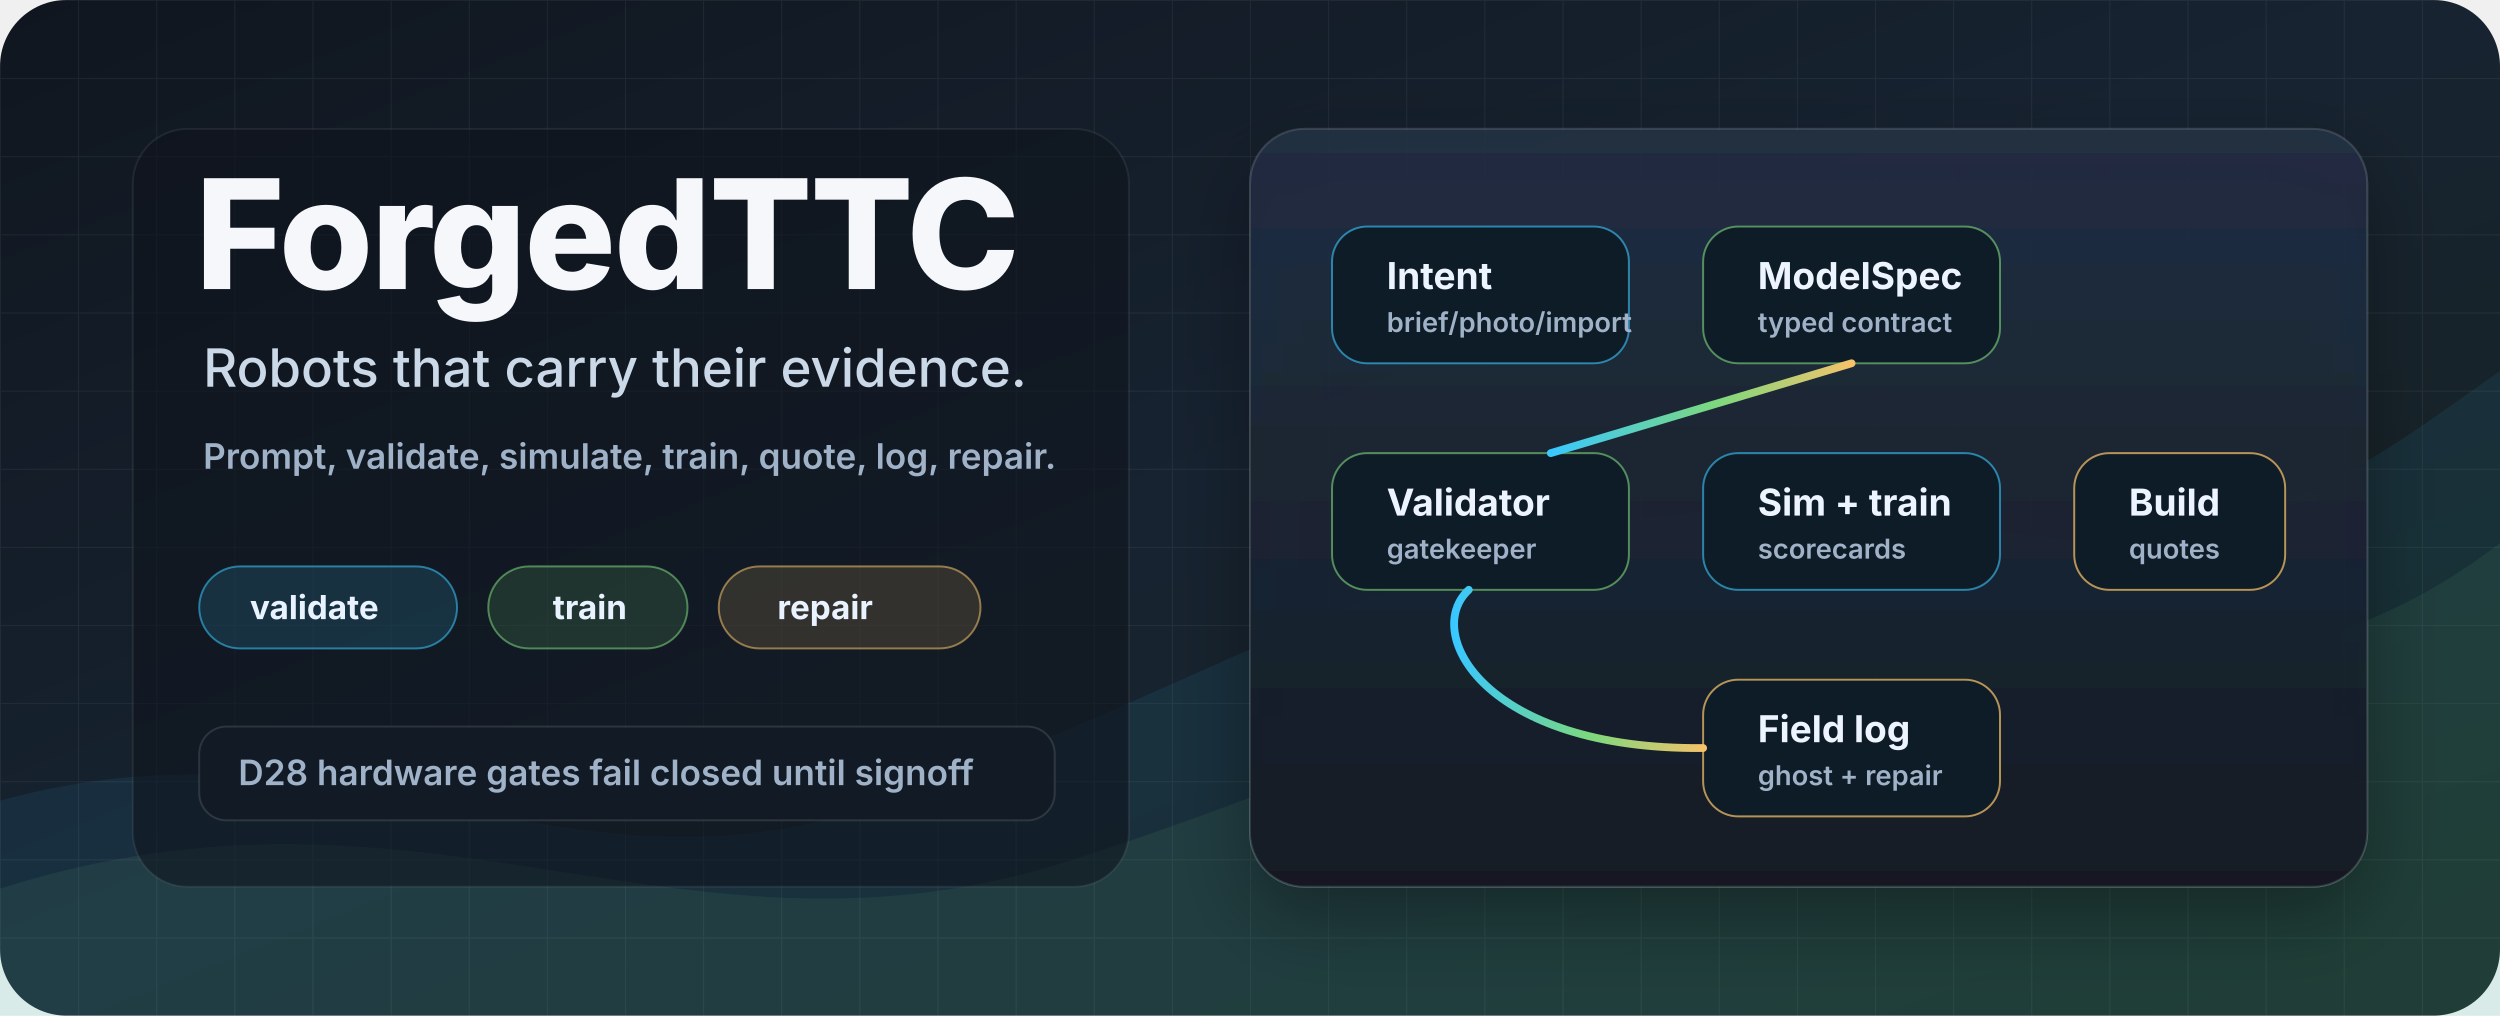
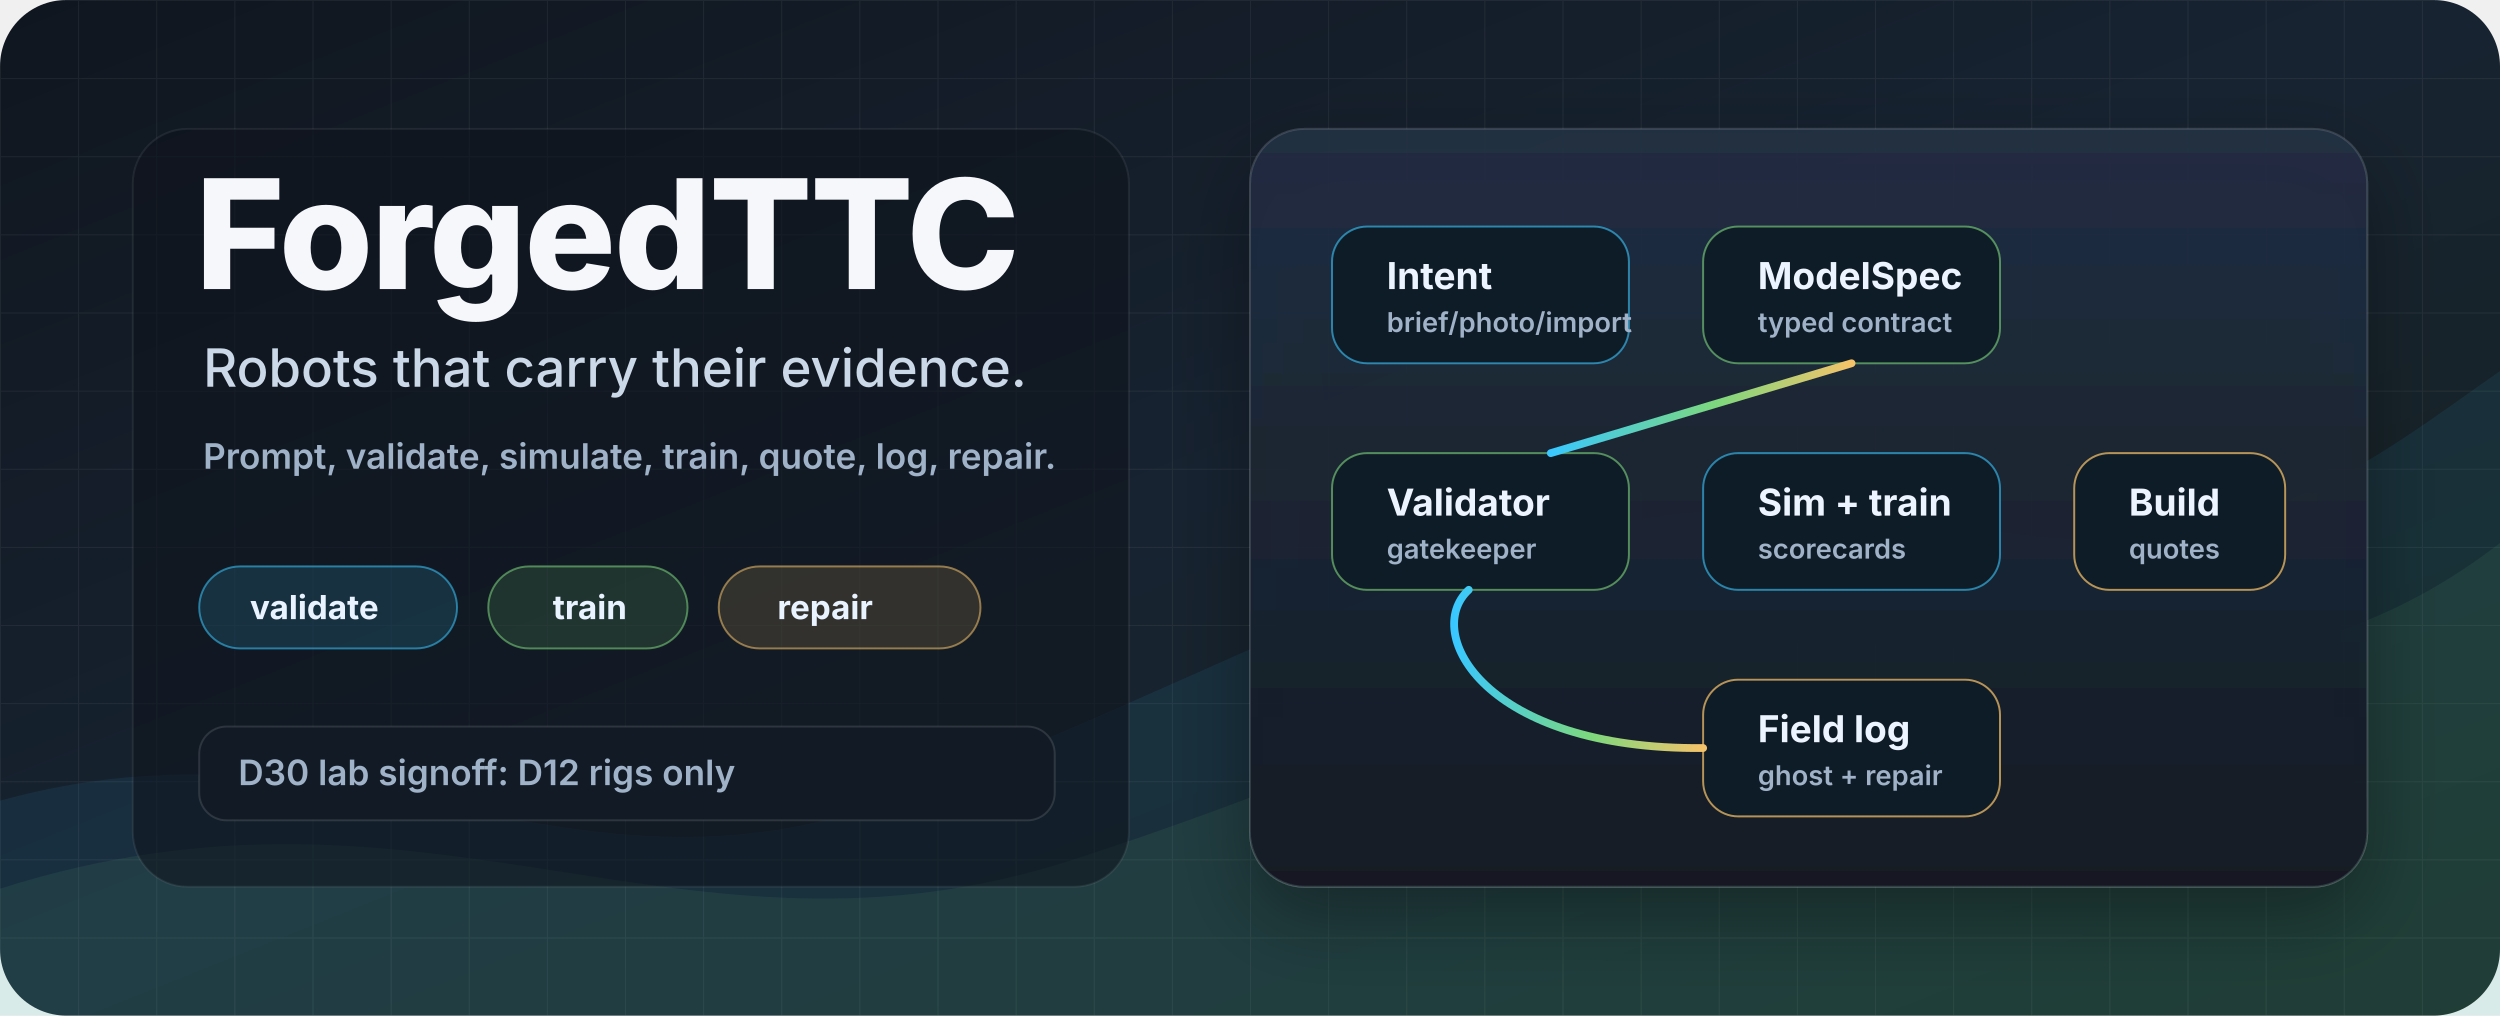
<svg xmlns="http://www.w3.org/2000/svg" width="1280" height="520" viewBox="0 0 1280 520" role="img" aria-labelledby="title desc">
  <defs>
    <linearGradient id="bg" x1="0" y1="0" x2="1" y2="1">
      <stop offset="0" stop-color="#10161f" />
      <stop offset="0.48" stop-color="#172331" />
      <stop offset="1" stop-color="#16241e" />
    </linearGradient>
    <linearGradient id="accent" x1="0" y1="0" x2="1" y2="0">
      <stop offset="0" stop-color="#39c8ff" />
      <stop offset="0.55" stop-color="#7dd87d" />
      <stop offset="1" stop-color="#f5c36a" />
    </linearGradient>
    <linearGradient id="panel" x1="0" y1="0" x2="0" y2="1">
      <stop offset="0" stop-color="#223044" stop-opacity="0.92" />
      <stop offset="1" stop-color="#121923" stop-opacity="0.96" />
    </linearGradient>
    <pattern id="grid" width="40" height="40" patternUnits="userSpaceOnUse">
      <path d="M 40 0 L 0 0 0 40" fill="none" stroke="#ffffff" stroke-opacity="0.055" stroke-width="1" />
    </pattern>
    <filter id="shadow" x="-20%" y="-20%" width="140%" height="140%">
      <feDropShadow dx="0" dy="16" stdDeviation="20" flood-color="#000000" flood-opacity="0.35" />
    </filter>
    <style>
      .title { font: 800 78px ui-sans-serif, system-ui, -apple-system, BlinkMacSystemFont, "Segoe UI", sans-serif; letter-spacing: -1px; fill: #f5f7fb; }
      .subtitle { font: 500 27px ui-sans-serif, system-ui, -apple-system, BlinkMacSystemFont, "Segoe UI", sans-serif; fill: #cbd8e7; }
      .small { font: 600 18px ui-sans-serif, system-ui, -apple-system, BlinkMacSystemFont, "Segoe UI", sans-serif; fill: #9fb2c8; }
      .chip { font: 700 17px ui-sans-serif, system-ui, -apple-system, BlinkMacSystemFont, "Segoe UI", sans-serif; fill: #e9f2ff; }
      .node { font: 700 19px ui-sans-serif, system-ui, -apple-system, BlinkMacSystemFont, "Segoe UI", sans-serif; fill: #ecf5ff; }
      .muted { font: 600 14px ui-sans-serif, system-ui, -apple-system, BlinkMacSystemFont, "Segoe UI", sans-serif; fill: #9fb2c8; }
    </style>
  </defs>
  <rect width="1280" height="520" rx="34" fill="url(#bg)" />
  <rect width="1280" height="520" rx="34" fill="url(#grid)" />
  <path d="M0 410 C180 360 290 470 455 410 C675 330 792 228 1010 270 C1145 296 1215 235 1280 190 L1280 520 L0 520 Z" fill="#39c8ff" opacity="0.08" />
  <path d="M0 455 C220 385 350 505 550 440 C760 372 828 308 1017 335 C1155 355 1232 315 1280 278 L1280 520 L0 520 Z" fill="#7dd87d" opacity="0.08" />
  <g transform="translate(68 66)">
    <rect x="0" y="0" width="510" height="388" rx="28" fill="#0d131b" opacity="0.58" stroke="#ffffff" stroke-opacity="0.12" />
    <text x="32" y="82" class="title">ForgedTTC</text>
    <text x="36" y="132" class="subtitle">Robots that carry their evidence.</text>
    <text x="36" y="174" class="small">Prompt, validate, simulate, train, quote, log, repair.</text>
    <g transform="translate(34 224)">
      <rect x="0" y="0" width="132" height="42" rx="21" fill="#39c8ff" fill-opacity="0.14" stroke="#39c8ff" stroke-opacity="0.55" />
      <text x="26" y="27" class="chip">validate</text>
      <rect x="148" y="0" width="102" height="42" rx="21" fill="#7dd87d" fill-opacity="0.14" stroke="#7dd87d" stroke-opacity="0.55" />
      <text x="181" y="27" class="chip">train</text>
      <rect x="266" y="0" width="134" height="42" rx="21" fill="#f5c36a" fill-opacity="0.14" stroke="#f5c36a" stroke-opacity="0.55" />
      <text x="296" y="27" class="chip">repair</text>
    </g>
    <g transform="translate(34 306)">
      <rect x="0" y="0" width="438" height="48" rx="14" fill="#111a25" stroke="#ffffff" stroke-opacity="0.12" />
-       <text x="20" y="30" class="small">D28 hardware gates fail closed until signoff</text>
+       <text x="20" y="30" class="small">D30 lab signoff: D12 rigs only</text>
    </g>
  </g>
  <g transform="translate(640 66)" filter="url(#shadow)">
    <rect x="0" y="0" width="572" height="388" rx="28" fill="url(#panel)" stroke="#ffffff" stroke-opacity="0.13" />
    <rect x="42" y="50" width="152" height="70" rx="18" fill="#111b26" stroke="#39c8ff" stroke-opacity="0.6" />
    <text x="70" y="82" class="node">Intent</text>
    <text x="70" y="104" class="muted">brief/photo/import</text>
    <rect x="232" y="50" width="152" height="70" rx="18" fill="#111b26" stroke="#7dd87d" stroke-opacity="0.6" />
    <text x="260" y="82" class="node">ModelSpec</text>
    <text x="260" y="104" class="muted">typed contract</text>
    <rect x="42" y="166" width="152" height="70" rx="18" fill="#111b26" stroke="#7dd87d" stroke-opacity="0.6" />
    <text x="70" y="198" class="node">Validator</text>
    <text x="70" y="220" class="muted">gatekeeper</text>
    <rect x="232" y="166" width="152" height="70" rx="18" fill="#111b26" stroke="#39c8ff" stroke-opacity="0.6" />
    <text x="260" y="198" class="node">Sim + train</text>
    <text x="260" y="220" class="muted">scorecards</text>
    <rect x="422" y="166" width="108" height="70" rx="18" fill="#111b26" stroke="#f5c36a" stroke-opacity="0.72" />
    <text x="450" y="198" class="node">Build</text>
    <text x="450" y="220" class="muted">quotes</text>
    <rect x="232" y="282" width="152" height="70" rx="18" fill="#111b26" stroke="#f5c36a" stroke-opacity="0.72" />
    <text x="260" y="314" class="node">Field log</text>
    <text x="260" y="336" class="muted">ghost + repair</text>
    <path d="M194 85 L232 85" stroke="url(#accent)" stroke-width="4" stroke-linecap="round" />
    <path d="M308 120 L154 166" stroke="url(#accent)" stroke-width="4" stroke-linecap="round" />
    <path d="M194 201 L232 201" stroke="url(#accent)" stroke-width="4" stroke-linecap="round" />
    <path d="M384 201 L422 201" stroke="url(#accent)" stroke-width="4" stroke-linecap="round" />
    <path d="M308 236 L308 282" stroke="url(#accent)" stroke-width="4" stroke-linecap="round" />
    <path d="M232 317 C120 318 88 258 112 236" fill="none" stroke="url(#accent)" stroke-width="4" stroke-linecap="round" />
  </g>
</svg>
